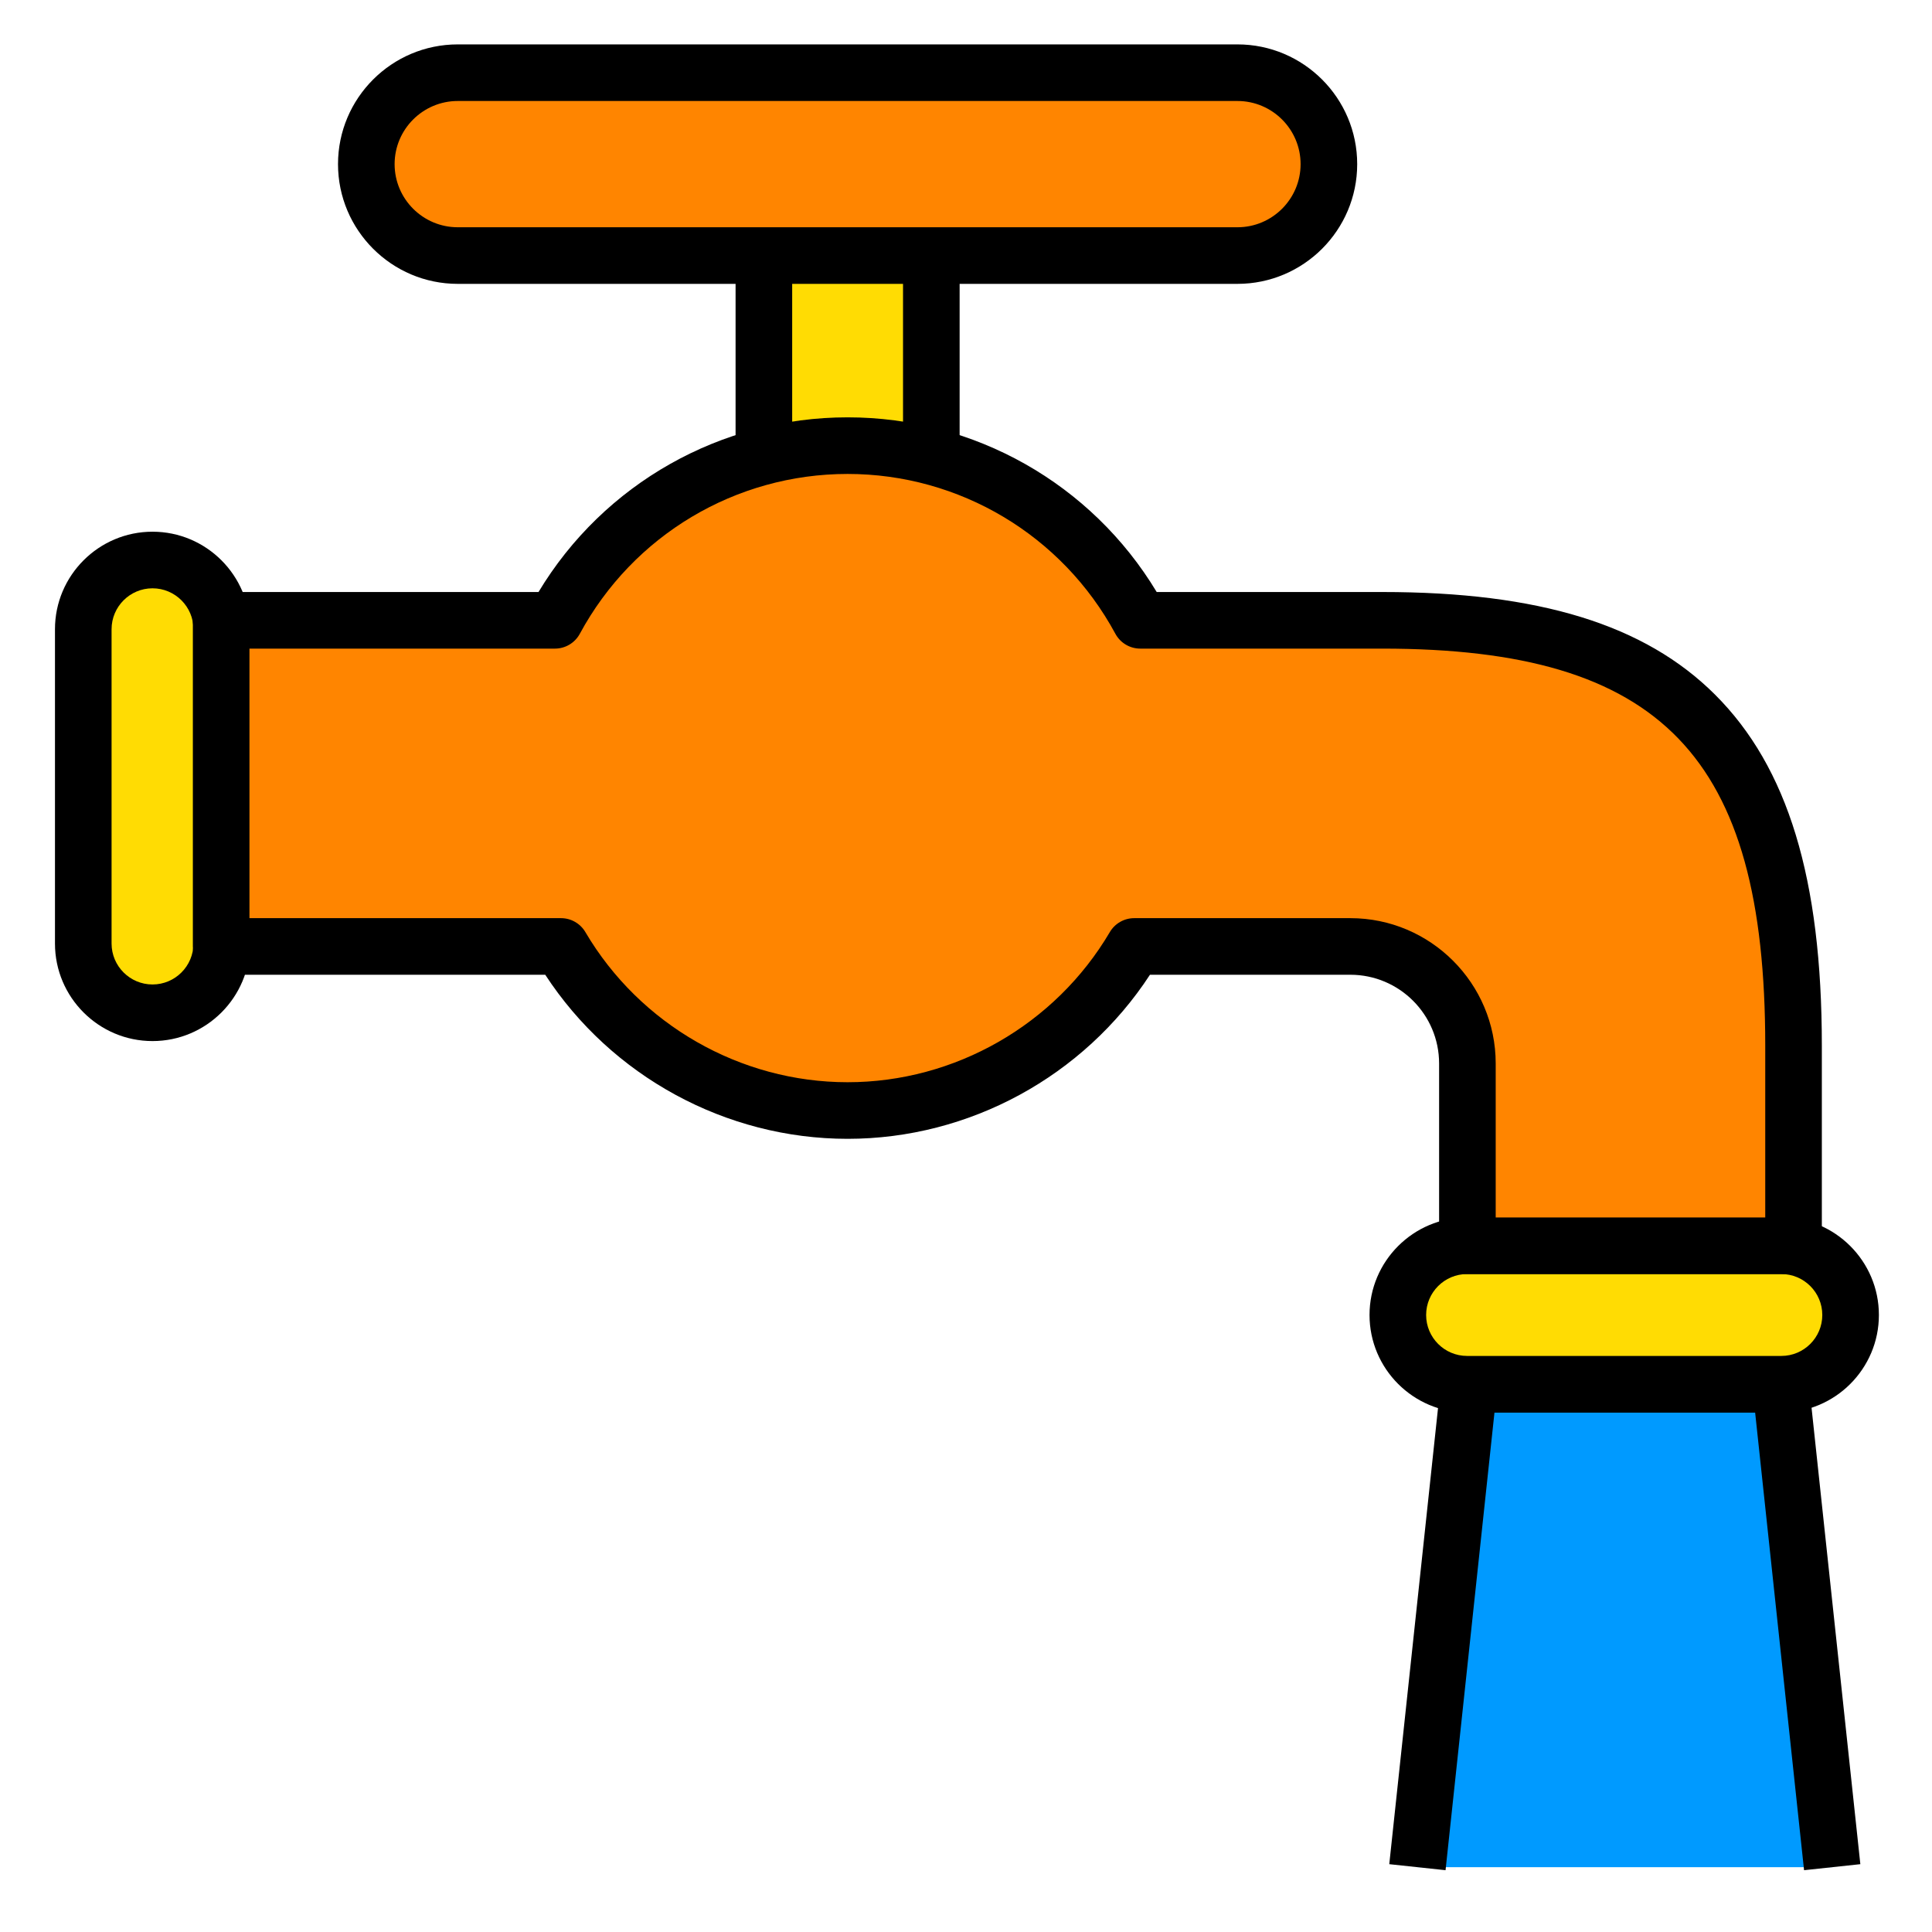
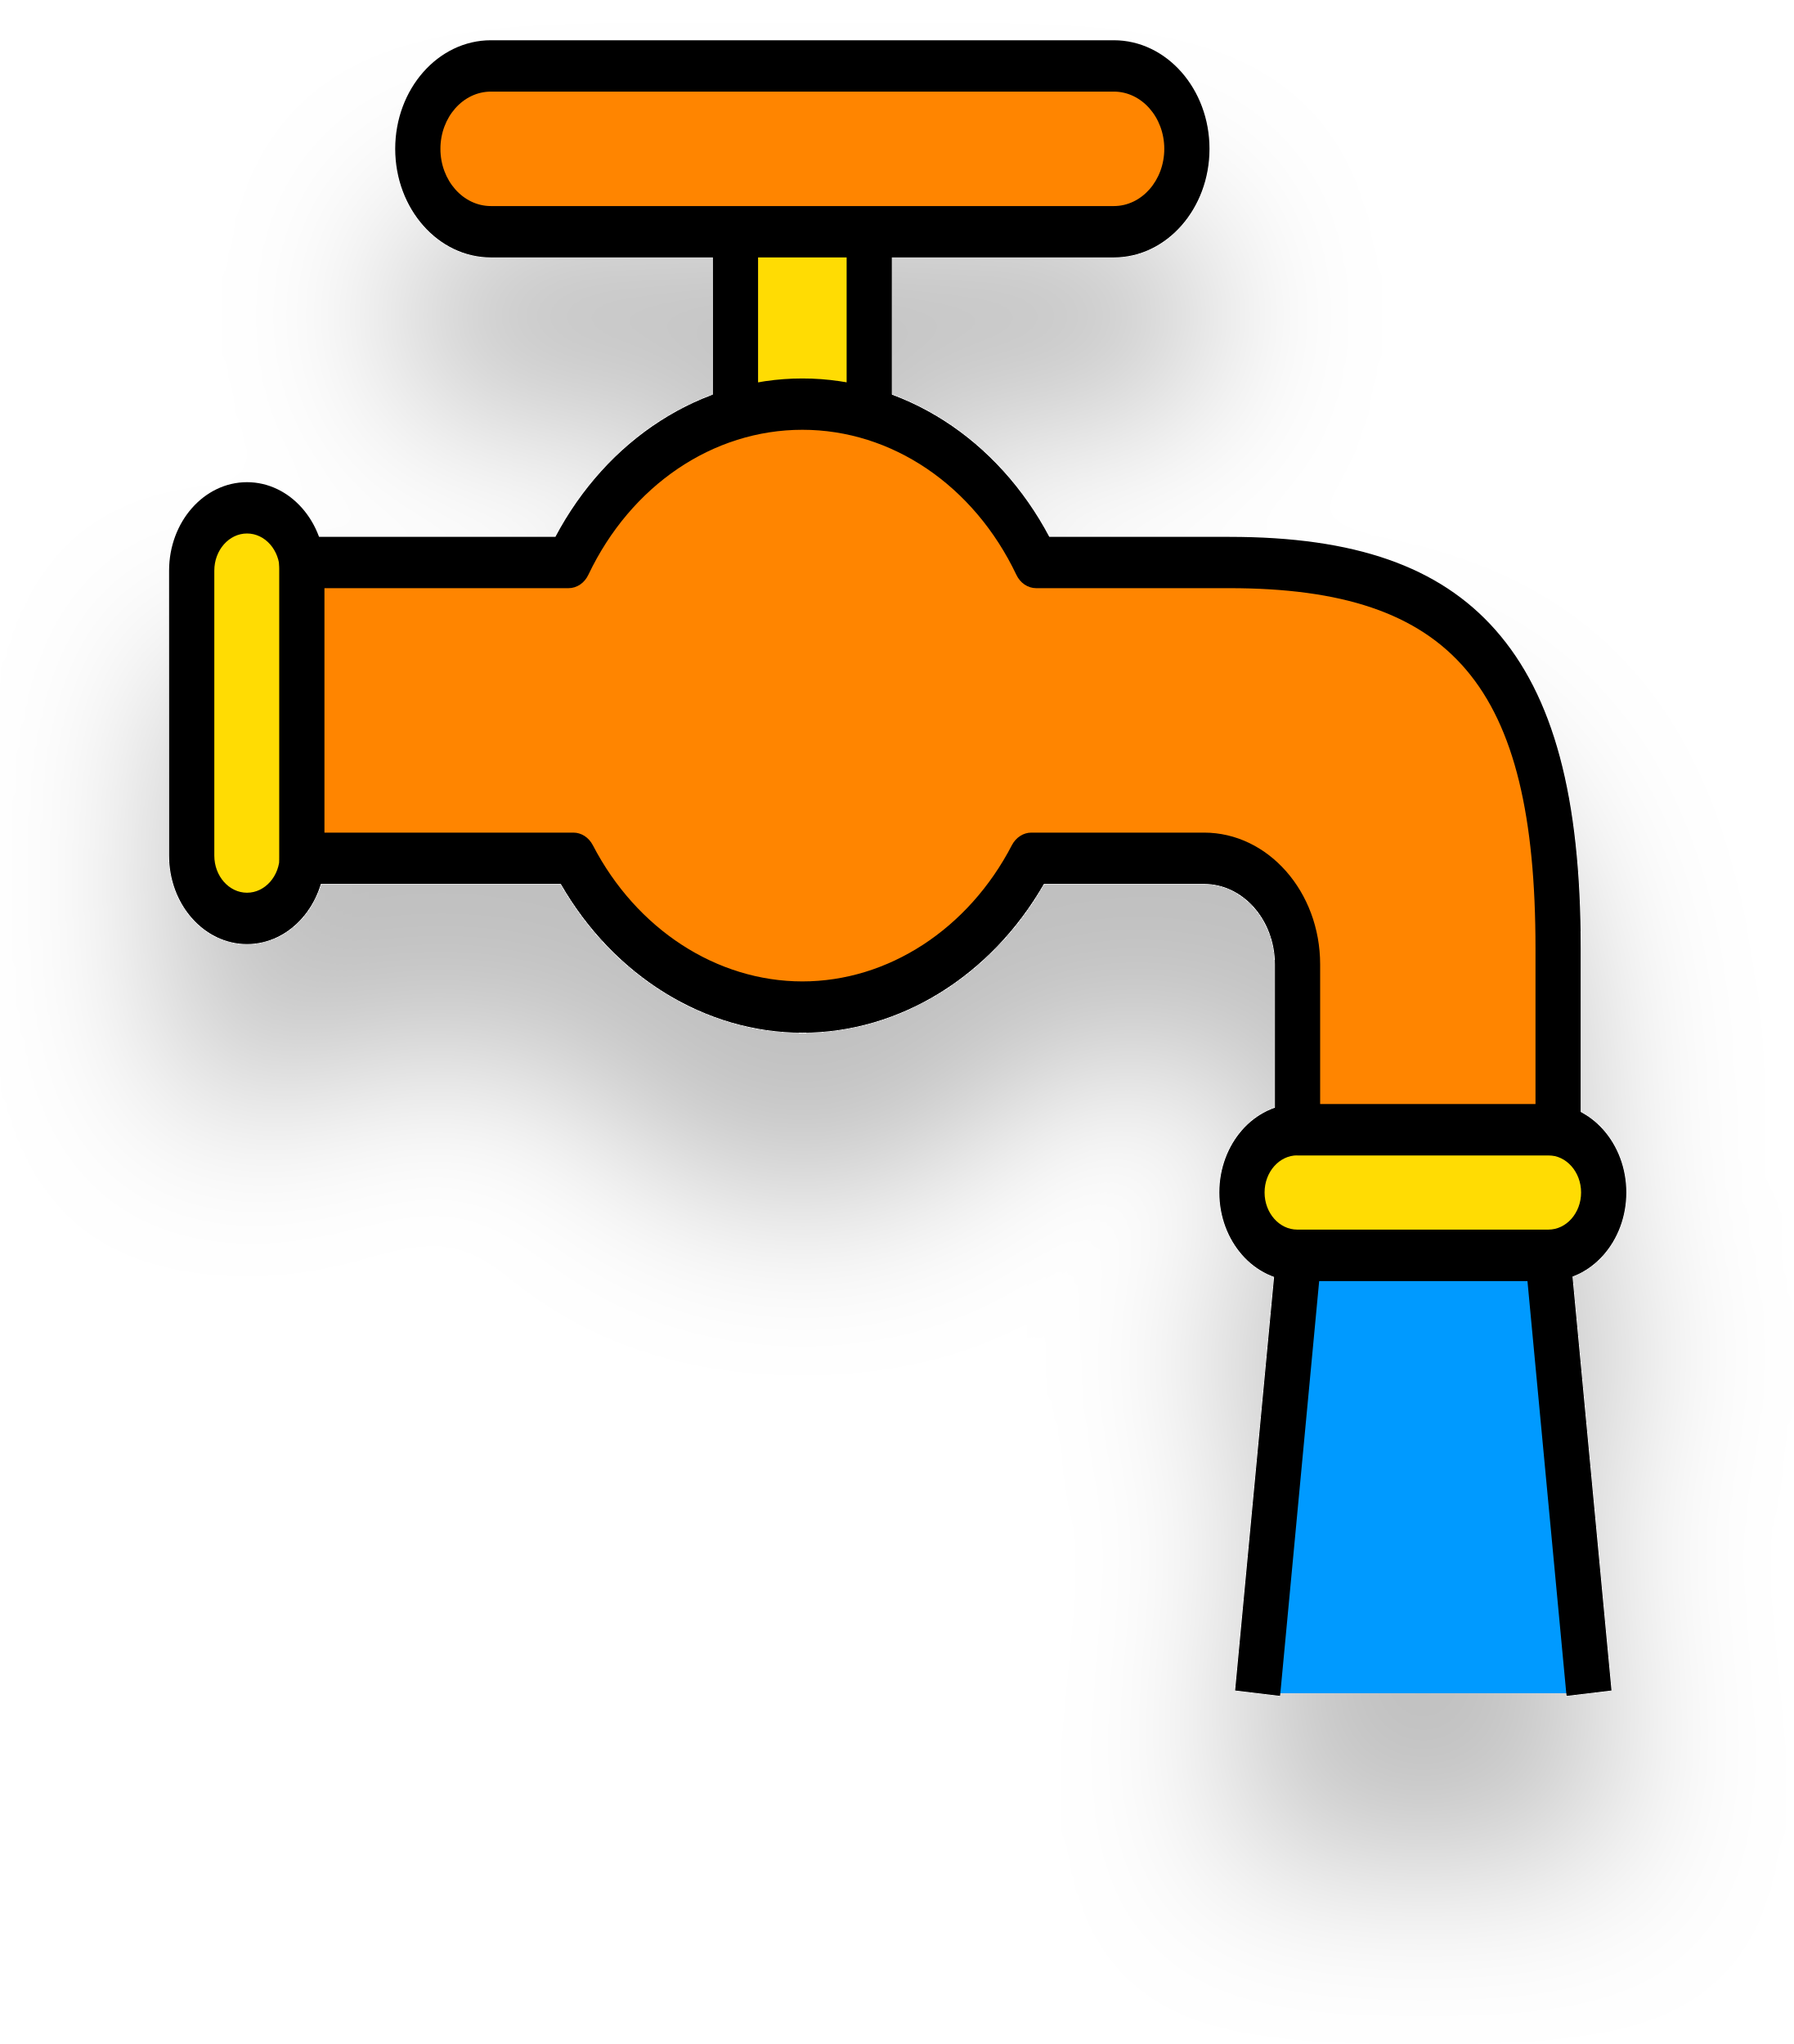
- <svg xmlns="http://www.w3.org/2000/svg" width="512" height="512">
-   <path fill="#009AFF" d="m375.629 494.824 13.681-127.988h82.559l13.683 127.988" />
-   <path d="m478.094 495.621-12.966-121.285h-69.077l-12.965 121.285-14.915-1.594 13.682-127.988a7.499 7.499 0 0 1 7.457-6.703h82.56a7.499 7.499 0 0 1 7.457 6.703l13.683 127.988-14.916 1.594z" />
-   <path fill="#FFDC03" d="M202.437 117.883c0 12.255 9.934 22.187 22.188 22.187 12.253 0 22.187-9.932 22.187-22.187v-52.2c0-12.254-9.934-22.187-22.187-22.187-12.254 0-22.188 9.933-22.188 22.187v52.2z" />
-   <path d="M224.624 147.569c-16.37 0-29.688-13.317-29.688-29.687v-52.2c0-16.369 13.317-29.687 29.688-29.687 16.369 0 29.687 13.317 29.687 29.687v52.2c0 16.37-13.318 29.687-29.687 29.687zm0-96.573c-8.099 0-14.688 6.588-14.688 14.687v52.2c0 8.099 6.589 14.687 14.688 14.687s14.687-6.588 14.687-14.687v-52.2c0-8.099-6.588-14.687-14.687-14.687z" />
-   <path fill="#FFDC03" d="M370.439 348.486c0 10.135 8.215 18.35 18.351 18.35h83.288c10.133 0 18.349-8.215 18.349-18.35 0-10.134-8.216-18.35-18.349-18.35H388.79c-10.136.001-18.351 8.217-18.351 18.35z" />
-   <path d="M472.078 374.336H388.79c-14.254 0-25.851-11.596-25.851-25.85s11.597-25.85 25.851-25.85h83.288c14.253 0 25.849 11.596 25.849 25.85s-11.596 25.85-25.849 25.85zm-83.288-36.699c-5.983 0-10.851 4.867-10.851 10.85s4.867 10.85 10.851 10.85h83.288c5.982 0 10.849-4.867 10.849-10.85s-4.866-10.85-10.849-10.85H388.79z" />
-   <path fill="#FFDC03" d="M40.418 268.395c10.133 0 18.35-8.216 18.35-18.35v-83.287c0-10.136-8.217-18.351-18.35-18.351-10.135 0-18.35 8.215-18.35 18.351v83.287c0 10.134 8.215 18.35 18.35 18.35z" />
-   <path d="M40.418 275.895c-14.254 0-25.85-11.596-25.85-25.85v-83.287c0-14.254 11.596-25.851 25.85-25.851s25.85 11.597 25.85 25.851v83.287c0 14.254-11.596 25.85-25.85 25.85zm0-119.988c-5.982 0-10.85 4.867-10.85 10.851v83.287c0 5.982 4.867 10.85 10.85 10.85s10.85-4.867 10.85-10.85v-83.287c0-5.984-4.868-10.851-10.85-10.851z" />
-   <path fill="#FF8500" d="M58.609 164.39h88.453c14.89-27.562 44.037-46.289 77.562-46.289s62.67 18.728 77.56 46.289h64.126c75.696 0 108.998 29.063 108.998 112.736v53.011h-86.431v-48.301c0-17.129-13.886-31.016-31.016-31.016h-57.283c-15.312 26.012-43.586 43.48-75.954 43.48-32.37 0-60.642-17.469-75.956-43.48H58.609v-86.43z" />
-   <path d="M475.308 337.637h-86.431a7.499 7.499 0 0 1-7.5-7.5v-48.301c0-12.967-10.549-23.516-23.516-23.516H304.75c-17.561 26.927-47.869 43.48-80.126 43.48-32.256 0-62.565-16.554-80.128-43.48H58.609a7.499 7.499 0 0 1-7.5-7.5v-86.43c0-4.143 3.357-7.5 7.5-7.5h84.102a95.55 95.55 0 0 1 81.913-46.289 95.548 95.548 0 0 1 81.911 46.289h59.774c41.552 0 69.571 8.636 88.179 27.178 19.32 19.253 28.319 48.823 28.319 93.059v53.011a7.498 7.498 0 0 1-7.499 7.499zm-78.931-15h71.431v-45.511c0-76.714-27.509-105.236-101.498-105.236h-64.126a7.5 7.5 0 0 1-6.599-3.936c-14.113-26.124-41.304-42.354-70.961-42.354-29.658 0-56.85 16.229-70.963 42.354a7.5 7.5 0 0 1-6.599 3.936H66.109v71.431h82.559a7.5 7.5 0 0 1 6.463 3.695c14.448 24.54 41.077 39.785 69.493 39.785 28.417 0 55.045-15.245 69.491-39.785a7.499 7.499 0 0 1 6.463-3.695h57.283c21.237 0 38.516 17.278 38.516 38.516v40.8z" />
-   <path fill="#FF8500" d="M97.076 43.496c0 13.382 10.851 24.23 24.233 24.23h206.63c13.381 0 24.231-10.849 24.231-24.23 0-13.384-10.851-24.231-24.231-24.231H121.31c-13.383 0-24.234 10.847-24.234 24.231z" />
-   <path d="M327.939 75.227H121.31c-17.498 0-31.733-14.234-31.733-31.73 0-17.497 14.235-31.731 31.733-31.731h206.63c17.497 0 31.731 14.234 31.731 31.731 0 17.495-14.234 31.73-31.732 31.73zM121.31 26.765c-9.227 0-16.733 7.506-16.733 16.731s7.507 16.73 16.733 16.73h206.63c9.226 0 16.731-7.505 16.731-16.73s-7.506-16.731-16.731-16.731H121.31z" />
+ <svg xmlns="http://www.w3.org/2000/svg" width="43" height="49" viewBox="0 0 43 49" fill="none">
+   <g filter="url(#filter0_d_320_864)">
+     <path d="M30.145 40.591L31.134 30.092H37.1L38.089 40.591" fill="#009AFF" />
+     <path d="M37.55 40.656L36.613 30.707H31.621L30.684 40.656L29.606 40.526L30.595 30.027C30.609 29.876 30.672 29.736 30.771 29.634C30.871 29.533 31 29.477 31.134 29.477H37.1C37.234 29.477 37.363 29.533 37.462 29.634C37.562 29.736 37.625 29.876 37.639 30.027L38.628 40.526L37.55 40.656Z" fill="black" />
+     <path d="M17.629 9.67C17.629 10.675 18.347 11.49 19.233 11.49C20.118 11.49 20.836 10.675 20.836 9.67V5.388C20.836 4.383 20.118 3.568 19.233 3.568C18.347 3.568 17.629 4.383 17.629 5.388V9.67Z" fill="#FFDC03" />
+     <path d="M19.233 12.105C18.05 12.105 17.087 11.013 17.087 9.67V5.388C17.087 4.045 18.049 2.953 19.233 2.953C20.416 2.953 21.378 4.045 21.378 5.388V9.67C21.378 11.013 20.416 12.105 19.233 12.105ZM19.233 4.183C18.647 4.183 18.171 4.724 18.171 5.388V9.67C18.171 10.335 18.647 10.875 19.233 10.875C19.818 10.875 20.294 10.335 20.294 9.67V5.388C20.294 4.724 19.818 4.183 19.233 4.183Z" fill="black" />
+     <path d="M29.77 28.587C29.77 29.418 30.364 30.092 31.096 30.092H37.115C37.847 30.092 38.441 29.418 38.441 28.587C38.441 27.755 37.847 27.081 37.115 27.081H31.096C30.364 27.081 29.77 27.756 29.77 28.587Z" fill="#FFDC03" />
+     <path d="M37.115 30.707H31.096C30.066 30.707 29.228 29.756 29.228 28.587C29.228 27.418 30.066 26.466 31.096 26.466H37.115C38.145 26.466 38.983 27.418 38.983 28.587C38.983 29.756 38.145 30.707 37.115 30.707V30.707ZM31.096 27.697C30.664 27.697 30.312 28.096 30.312 28.587C30.312 29.078 30.664 29.477 31.096 29.477H37.115C37.547 29.477 37.899 29.078 37.899 28.587C37.899 28.096 37.547 27.697 37.115 27.697H31.096V27.697Z" fill="black" />
+     <path d="M5.921 22.017C6.653 22.017 7.247 21.343 7.247 20.512V13.679C7.247 12.848 6.653 12.174 5.921 12.174C5.188 12.174 4.595 12.848 4.595 13.679V20.512C4.595 21.343 5.188 22.017 5.921 22.017Z" fill="#FFDC03" />
+     <path d="M5.921 22.632C4.891 22.632 4.053 21.681 4.053 20.512V13.679C4.053 12.51 4.891 11.559 5.921 11.559C6.951 11.559 7.789 12.51 7.789 13.679V20.512C7.789 21.681 6.951 22.632 5.921 22.632ZM5.921 12.789C5.489 12.789 5.137 13.188 5.137 13.679V20.512C5.137 21.002 5.489 21.401 5.921 21.401C6.353 21.401 6.705 21.002 6.705 20.512V13.679C6.705 13.188 6.353 12.789 5.921 12.789Z" fill="black" />
+     <path d="M7.235 13.485H13.627C14.704 11.224 16.81 9.688 19.233 9.688C21.655 9.688 23.762 11.224 24.837 13.485H29.472C34.942 13.485 37.348 15.869 37.348 22.733V27.081H31.102V23.119C31.102 21.714 30.099 20.575 28.861 20.575H24.721C23.615 22.709 21.572 24.142 19.233 24.142C16.893 24.142 14.85 22.709 13.744 20.575H7.235V13.485V13.485Z" fill="#FF8500" />
+     <path d="M37.348 27.697H31.102C31.031 27.697 30.961 27.681 30.895 27.65C30.829 27.619 30.77 27.574 30.719 27.517C30.669 27.459 30.629 27.392 30.602 27.317C30.574 27.242 30.56 27.162 30.56 27.082V23.119C30.56 22.056 29.798 21.19 28.861 21.19H25.023C23.754 23.399 21.564 24.757 19.233 24.757C16.902 24.757 14.711 23.399 13.442 21.19H7.235C7.164 21.19 7.094 21.174 7.028 21.143C6.962 21.113 6.902 21.067 6.852 21.01C6.802 20.953 6.762 20.885 6.735 20.811C6.707 20.736 6.693 20.656 6.693 20.575V13.485C6.693 13.145 6.936 12.87 7.235 12.87H13.313C13.927 11.711 14.795 10.752 15.833 10.087C16.87 9.422 18.041 9.072 19.233 9.073C20.424 9.072 21.595 9.422 22.633 10.087C23.67 10.752 24.538 11.711 25.152 12.87H29.471C32.474 12.87 34.499 13.578 35.844 15.099C37.24 16.679 37.89 19.104 37.89 22.733V27.082C37.89 27.162 37.876 27.242 37.849 27.317C37.822 27.392 37.782 27.459 37.732 27.517C37.681 27.574 37.622 27.619 37.556 27.65C37.49 27.681 37.42 27.697 37.348 27.697V27.697ZM31.644 26.466H36.806V22.733C36.806 16.44 34.819 14.1 29.472 14.1H24.837C24.74 14.1 24.644 14.07 24.56 14.014C24.476 13.957 24.407 13.875 24.361 13.777C23.341 11.634 21.376 10.303 19.233 10.303C17.089 10.303 15.124 11.634 14.104 13.777C14.058 13.875 13.989 13.957 13.905 14.014C13.821 14.07 13.725 14.1 13.627 14.1H7.777V19.96H13.744C13.838 19.96 13.931 19.988 14.013 20.041C14.095 20.094 14.163 20.171 14.211 20.263C15.255 22.276 17.179 23.527 19.233 23.527C21.286 23.527 23.21 22.276 24.254 20.263C24.302 20.171 24.37 20.094 24.453 20.041C24.534 19.988 24.627 19.96 24.721 19.96H28.861C30.396 19.96 31.644 21.377 31.644 23.119V26.466V26.466Z" fill="black" />
+     <path d="M10.015 3.568C10.015 4.666 10.799 5.556 11.767 5.556H26.699C27.666 5.556 28.45 4.666 28.45 3.568C28.45 2.47 27.666 1.58 26.699 1.58H11.767C10.799 1.58 10.015 2.47 10.015 3.568V3.568Z" fill="#FF8500" />
+     <path d="M26.699 6.171H11.767C10.502 6.171 9.473 5.003 9.473 3.568C9.473 2.133 10.502 0.965 11.767 0.965H26.699C27.963 0.965 28.992 2.133 28.992 3.568C28.992 5.003 27.963 6.171 26.699 6.171V6.171ZM11.767 2.196C11.1 2.196 10.557 2.811 10.557 3.568C10.557 4.325 11.1 4.94 11.767 4.94H26.699C27.366 4.94 27.908 4.325 27.908 3.568C27.908 2.811 27.365 2.196 26.699 2.196H11.767V2.196Z" fill="black" />
+   </g>
+   <defs>
+     <filter id="filter0_d_320_864" x="-1" y="0" width="45" height="50" filterUnits="userSpaceOnUse" color-interpolation-filters="sRGB">
+       <feFlood flood-opacity="0" result="BackgroundImageFix" />
+       <feColorMatrix in="SourceAlpha" type="matrix" values="0 0 0 0 0 0 0 0 0 0 0 0 0 0 0 0 0 0 127 0" result="hardAlpha" />
+       <feOffset dy="4" />
+       <feGaussianBlur stdDeviation="2" />
+       <feComposite in2="hardAlpha" operator="out" />
+       <feColorMatrix type="matrix" values="0 0 0 0 0 0 0 0 0 0 0 0 0 0 0 0 0 0 0.25 0" />
+       <feBlend mode="normal" in2="BackgroundImageFix" result="effect1_dropShadow_320_864" />
+       <feBlend mode="normal" in="SourceGraphic" in2="effect1_dropShadow_320_864" result="shape" />
+     </filter>
+   </defs>
</svg>
